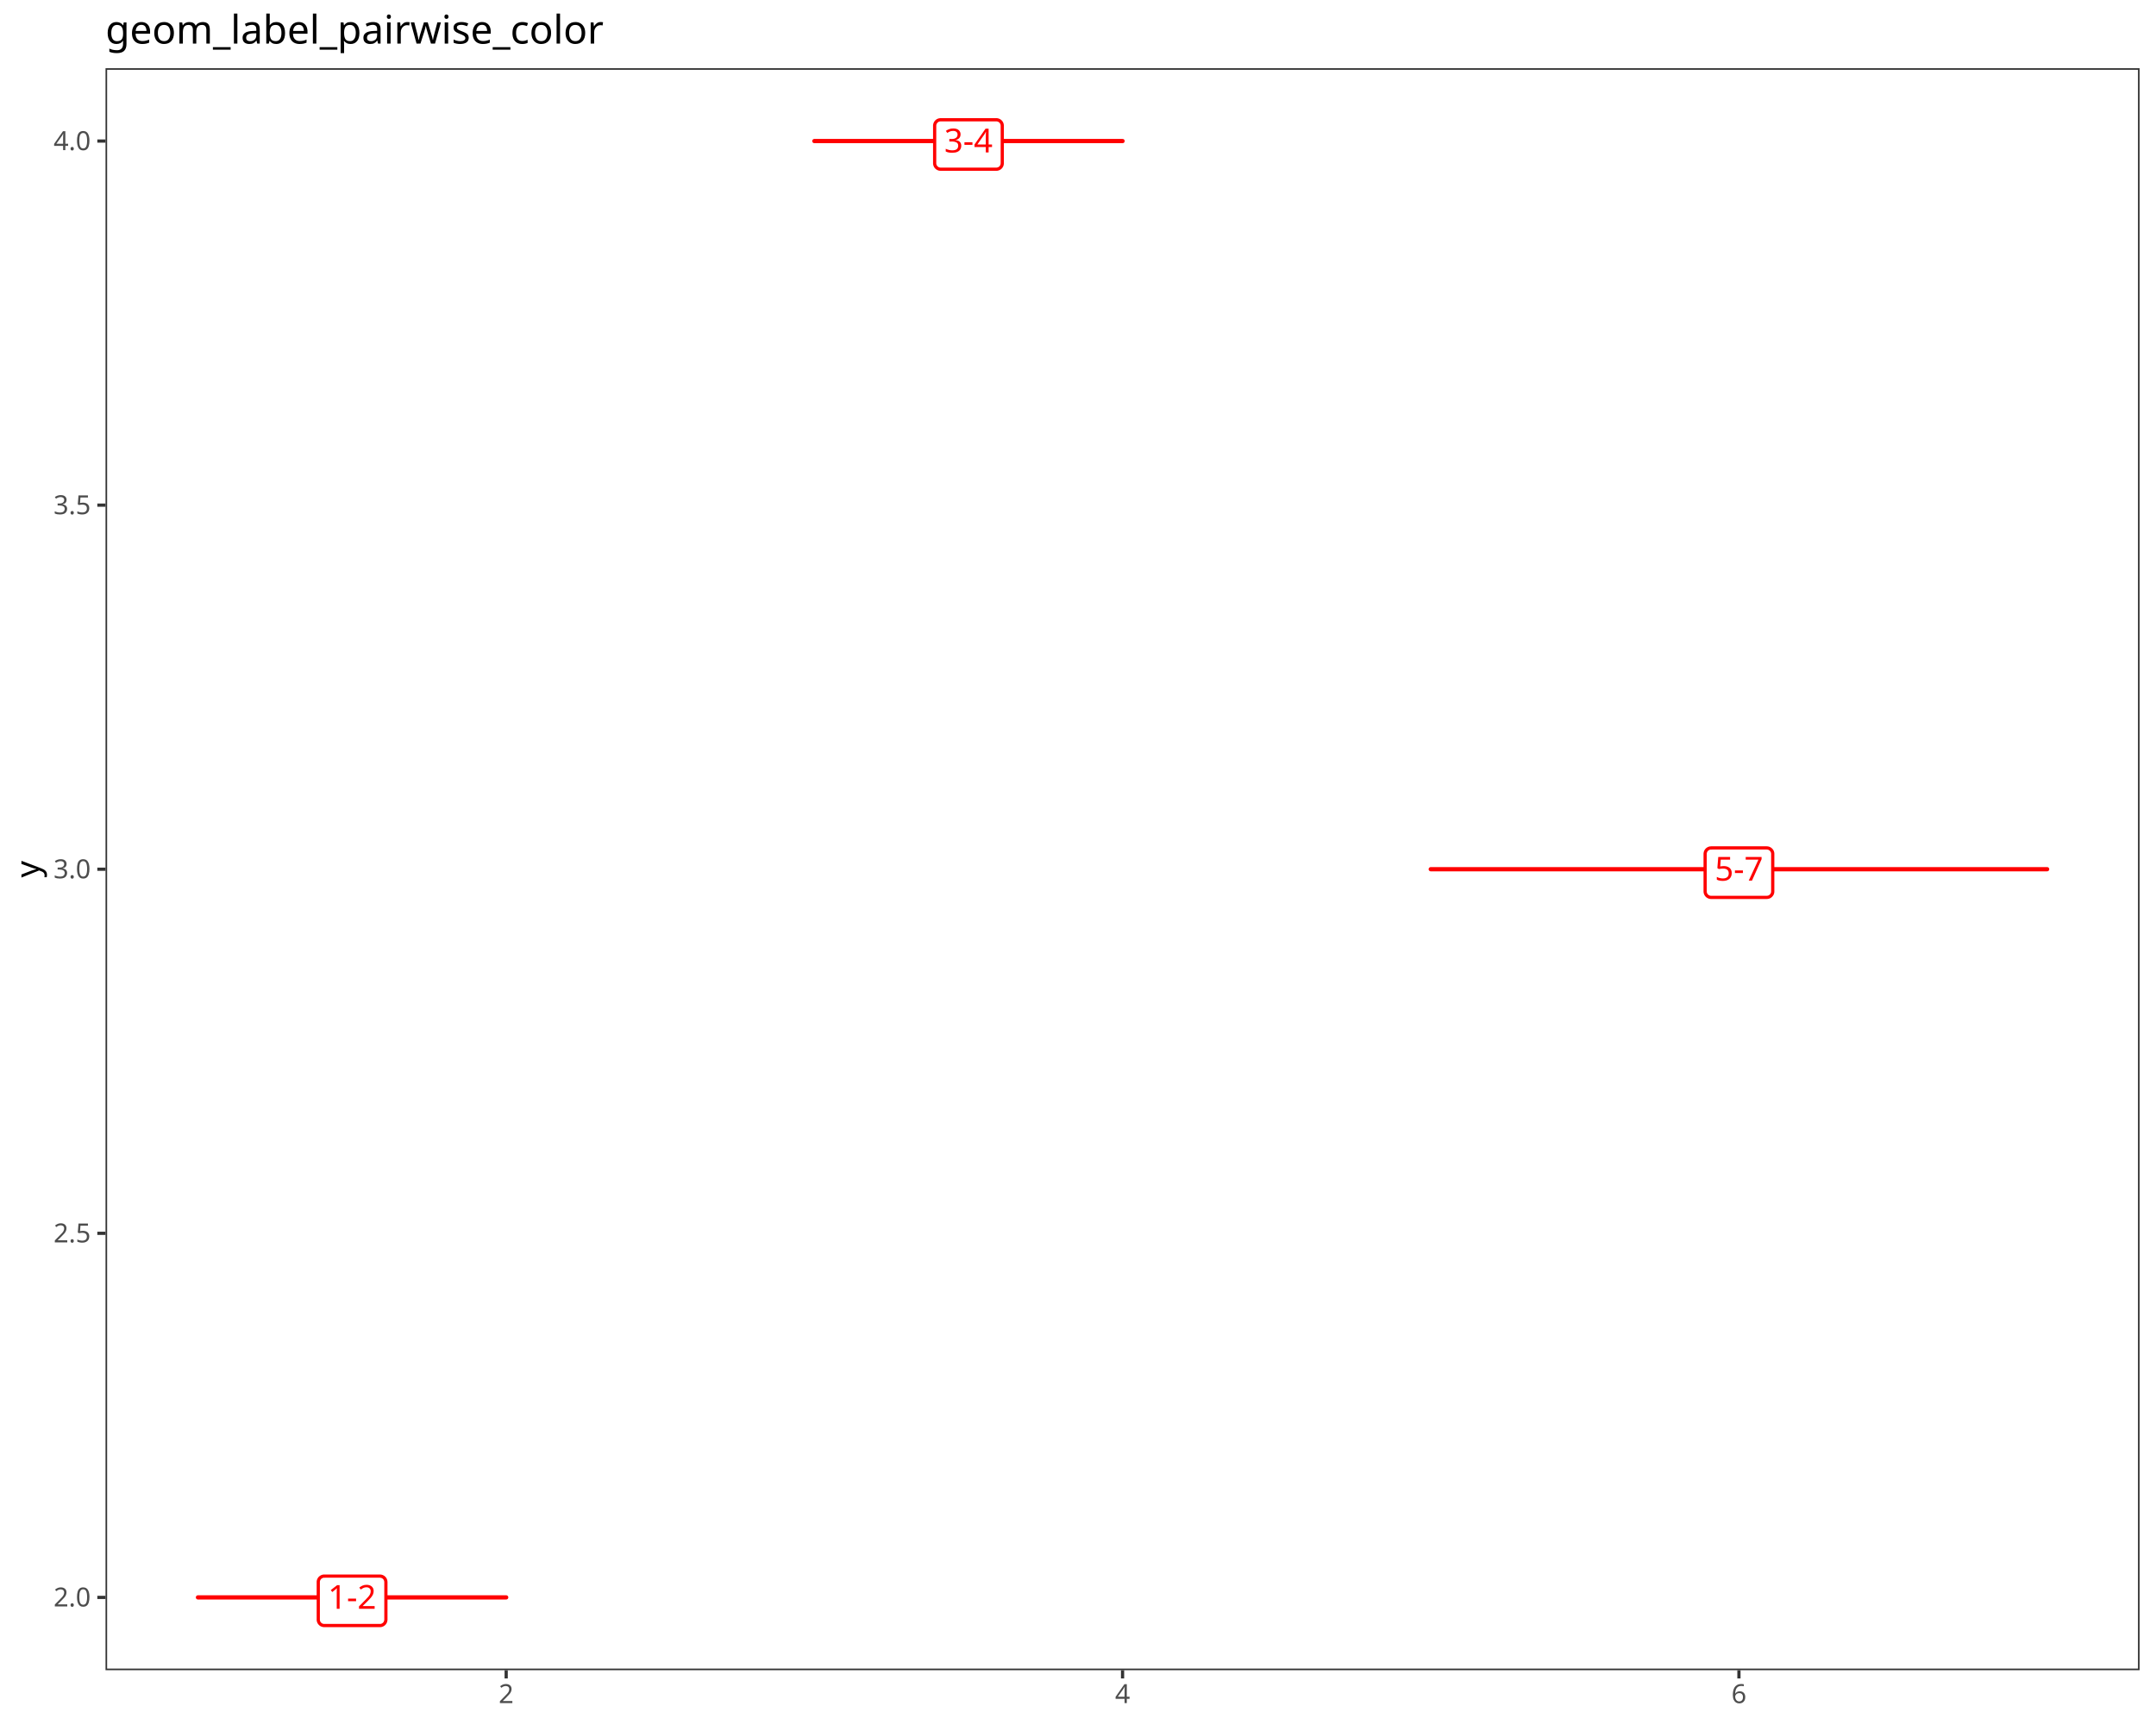
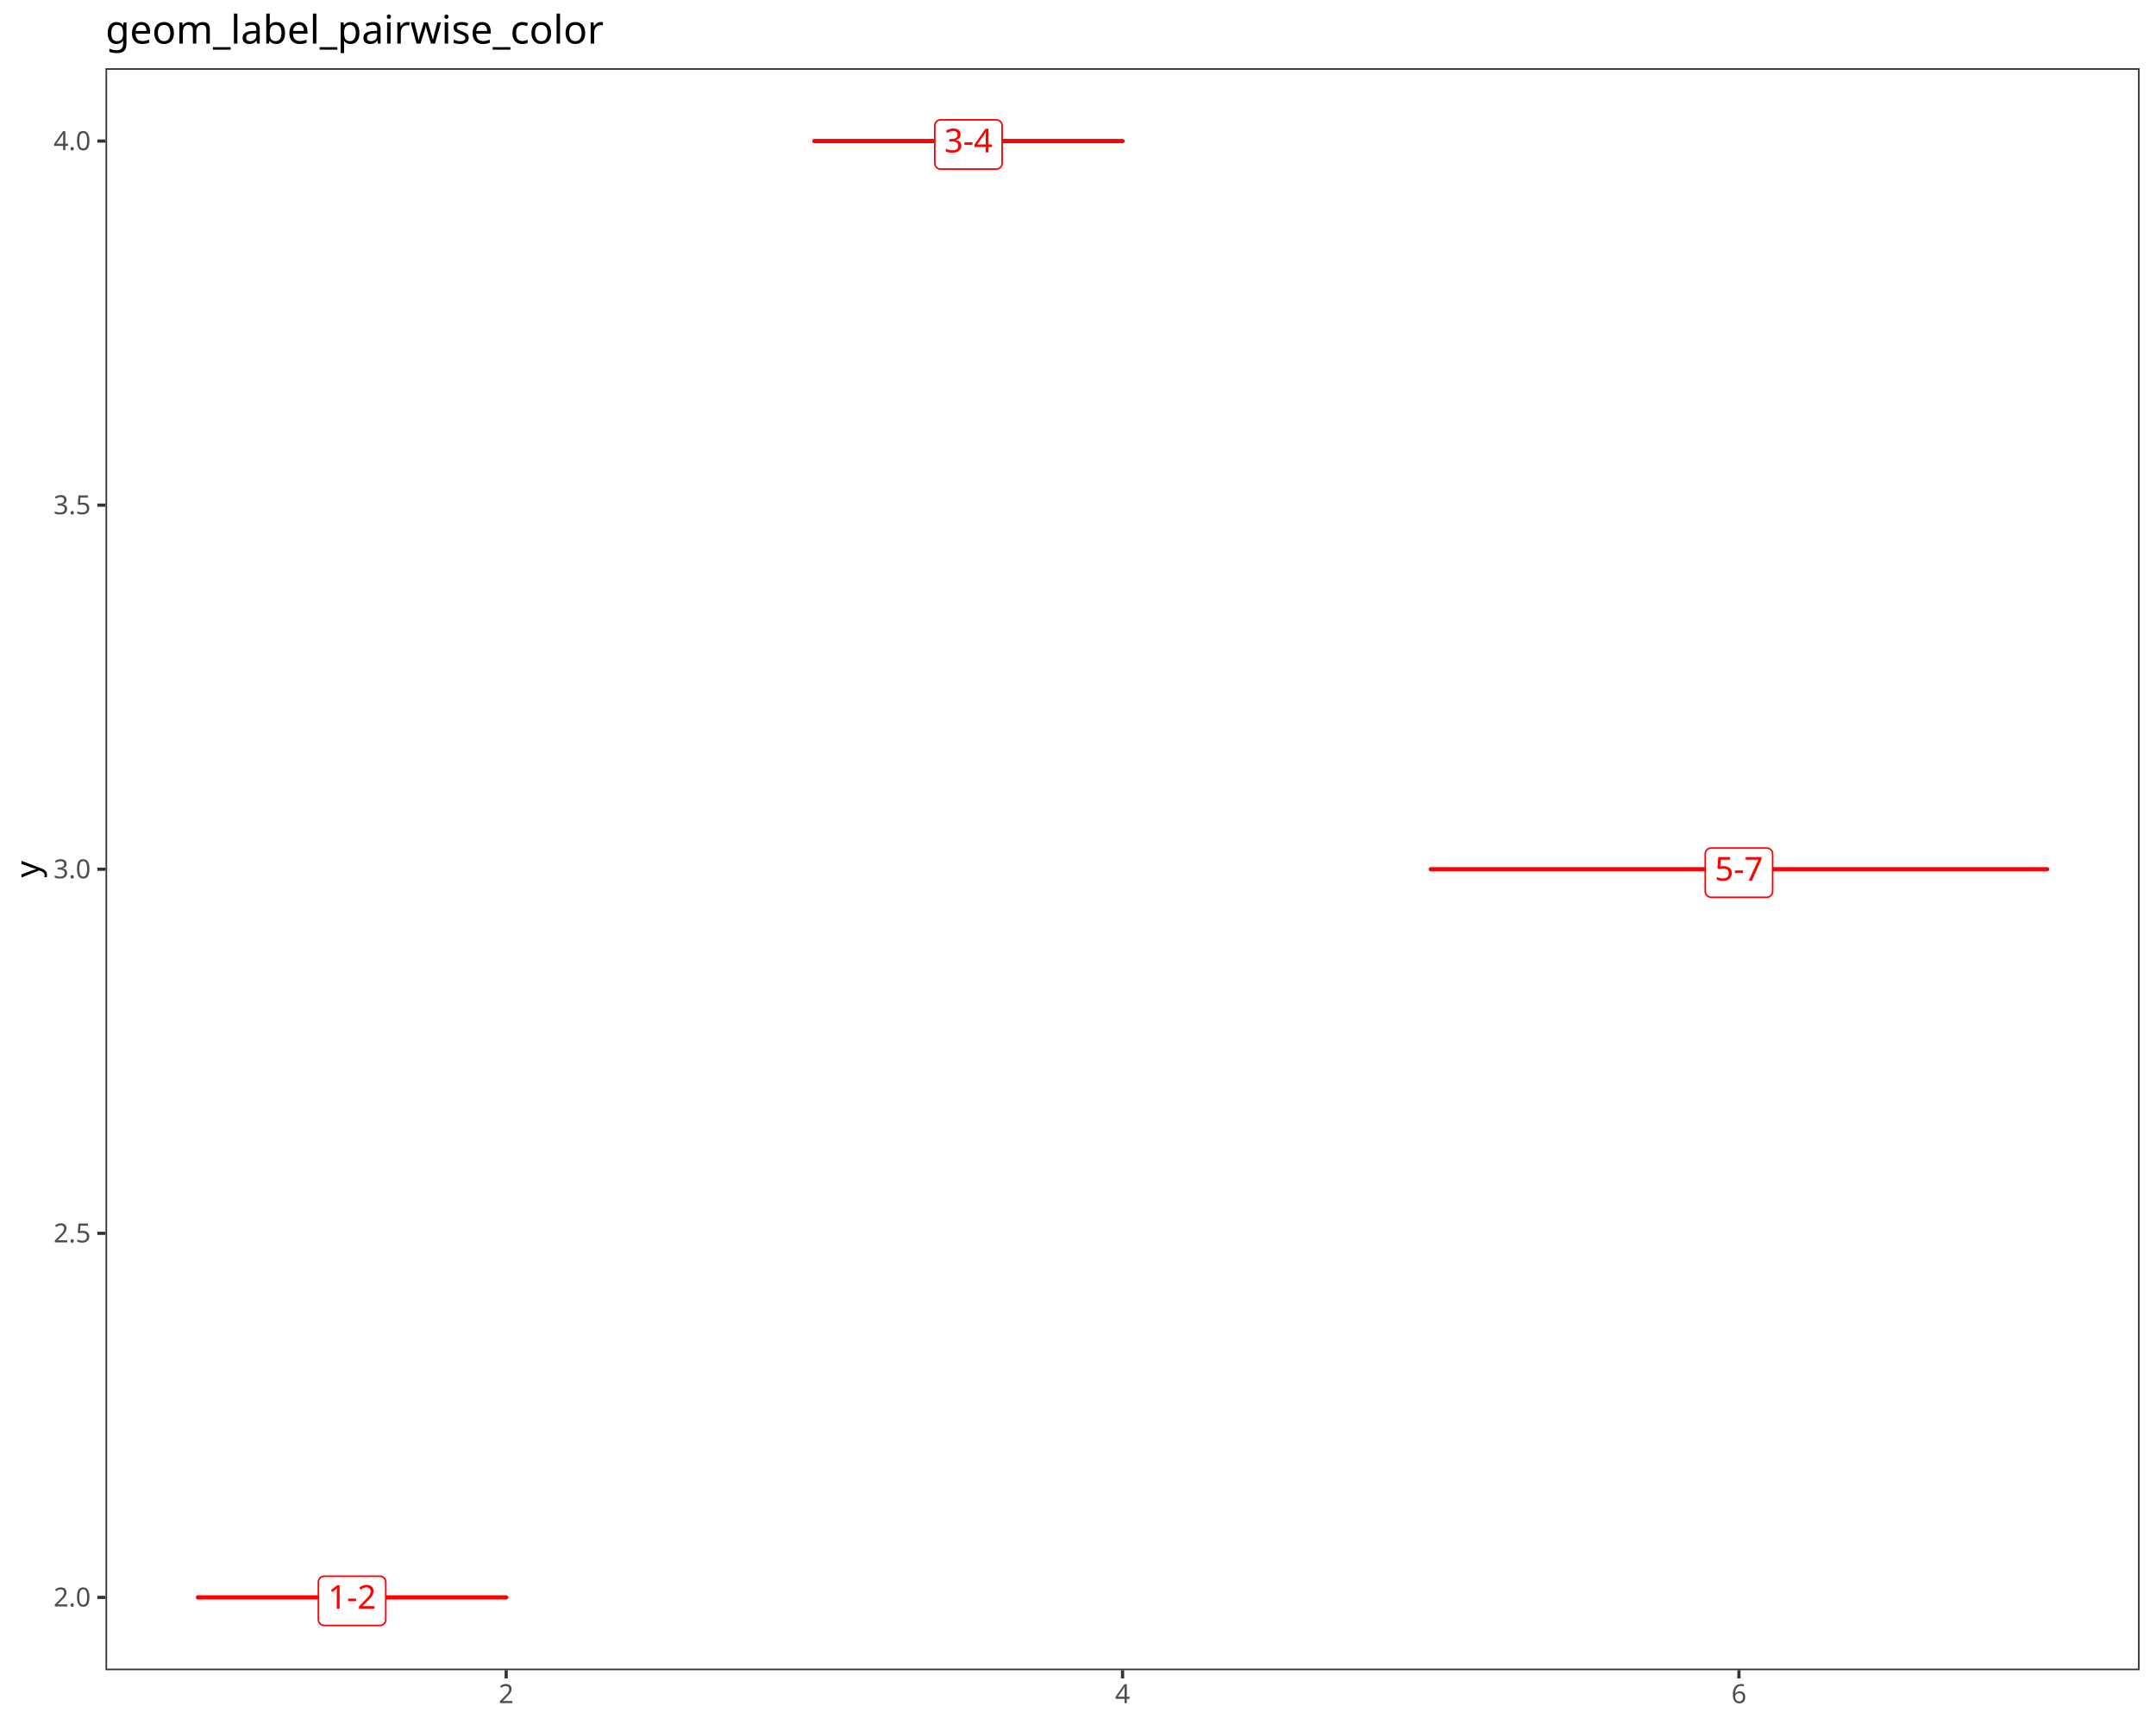
<svg xmlns="http://www.w3.org/2000/svg" class="svglite" data-engine-version="2.0" width="720.00pt" height="576.00pt" viewBox="0 0 720.00 576.00">
  <defs>
    <style type="text/css">
    .svglite line, .svglite polyline, .svglite polygon, .svglite path, .svglite rect, .svglite circle {
      fill: none;
      stroke: #000000;
      stroke-linecap: round;
      stroke-linejoin: round;
      stroke-miterlimit: 10.00;
    }
  </style>
  </defs>
  <rect width="100%" height="100%" style="stroke: none; fill: #FFFFFF;" />
  <defs>
    <clipPath id="cpMC4wMHw3MjAuMDB8MC4wMHw1NzYuMDA=">
      <rect x="0.00" y="0.00" width="720.00" height="576.00" />
    </clipPath>
  </defs>
  <g clip-path="url(#cpMC4wMHw3MjAuMDB8MC4wMHw1NzYuMDA=)">
    <rect x="0.00" y="0.00" width="720.00" height="576.00" style="stroke-width: 1.07; stroke: #FFFFFF; fill: #FFFFFF;" />
  </g>
  <defs>
    <clipPath id="cpMzUuMjR8NzE0LjUyfDIyLjc4fDU1Ny43MQ==">
      <rect x="35.24" y="22.78" width="679.28" height="534.92" />
    </clipPath>
  </defs>
  <g clip-path="url(#cpMzUuMjR8NzE0LjUyfDIyLjc4fDU1Ny43MQ==)">
    <rect x="35.24" y="22.78" width="679.28" height="534.92" style="stroke-width: 1.07; stroke: none; fill: #FFFFFF;" />
    <line x1="66.11" y1="533.39" x2="169.04" y2="533.39" style="stroke-width: 1.42; stroke: #FF0000;" />
-     <polygon points="108.27,542.79 126.88,542.79 126.80,542.79 127.12,542.78 127.43,542.72 127.73,542.60 128.01,542.44 128.26,542.24 128.47,542.00 128.64,541.73 128.76,541.44 128.84,541.13 128.87,540.81 128.87,540.81 128.87,528.27 128.87,528.27 128.84,527.95 128.76,527.64 128.64,527.34 128.47,527.07 128.26,526.83 128.01,526.63 127.73,526.47 127.43,526.36 127.12,526.30 126.88,526.28 108.27,526.28 108.51,526.30 108.19,526.28 107.87,526.32 107.57,526.41 107.28,526.55 107.02,526.73 106.78,526.95 106.59,527.21 106.44,527.49 106.34,527.79 106.29,528.11 106.29,528.27 106.29,540.81 106.29,540.65 106.29,540.97 106.34,541.28 106.44,541.59 106.59,541.87 106.78,542.12 107.02,542.35 107.28,542.53 107.57,542.66 107.87,542.75 108.19,542.79 " style="stroke-width: 1.07; stroke: #FF0000; fill: #FFFFFF;" />
-     <text x="117.58" y="537.19" text-anchor="middle" style="font-size: 11.04px; fill: #FF0000; font-family: sans;" textLength="15.96px" lengthAdjust="spacingAndGlyphs">1-2</text>
+     <polygon points="108.31,542.76 126.85,542.76 126.77,542.76 127.08,542.75 127.40,542.68 127.69,542.57 127.97,542.41 128.22,542.21 128.43,541.97 128.60,541.70 128.72,541.41 128.80,541.10 128.83,540.78 128.83,540.78 128.83,528.29 128.83,528.29 128.80,527.97 128.72,527.66 128.60,527.37 128.43,527.10 128.22,526.86 127.97,526.66 127.69,526.50 127.40,526.38 127.08,526.32 126.85,526.31 108.31,526.31 108.54,526.32 108.23,526.31 107.91,526.35 107.60,526.43 107.32,526.57 107.05,526.75 106.82,526.97 106.63,527.23 106.48,527.51 106.38,527.81 106.33,528.13 106.33,528.29 106.33,540.78 106.33,540.62 106.33,540.94 106.38,541.25 106.48,541.56 106.63,541.84 106.82,542.09 107.05,542.31 107.32,542.49 107.60,542.63 107.91,542.72 108.23,542.76 " style="stroke-width: 0.53; stroke: #FF0000; fill: #FFFFFF;" />
+     <text x="117.58" y="537.18" text-anchor="middle" style="font-size: 11.00px; fill: #FF0000; font-family: sans;" textLength="15.90px" lengthAdjust="spacingAndGlyphs">1-2</text>
    <line x1="271.96" y1="47.10" x2="374.88" y2="47.10" style="stroke-width: 1.42; stroke: #FF0000;" />
-     <polygon points="314.12,56.50 332.72,56.50 332.64,56.50 332.96,56.49 333.27,56.42 333.57,56.31 333.85,56.15 334.10,55.95 334.31,55.71 334.48,55.44 334.61,55.14 334.68,54.83 334.71,54.51 334.71,54.51 334.71,41.97 334.71,41.97 334.68,41.66 334.61,41.35 334.48,41.05 334.31,40.78 334.10,40.54 333.85,40.34 333.57,40.18 333.27,40.07 332.96,40.00 332.72,39.99 314.12,39.99 314.36,40.00 314.04,39.99 313.72,40.03 313.41,40.12 313.12,40.25 312.86,40.44 312.63,40.66 312.44,40.91 312.29,41.20 312.19,41.50 312.13,41.81 312.13,41.97 312.13,54.51 312.13,54.35 312.13,54.67 312.19,54.99 312.29,55.29 312.44,55.58 312.63,55.83 312.86,56.05 313.12,56.23 313.41,56.37 313.72,56.46 314.04,56.50 " style="stroke-width: 1.07; stroke: #FF0000; fill: #FFFFFF;" />
-     <text x="323.42" y="50.90" text-anchor="middle" style="font-size: 11.04px; fill: #FF0000; font-family: sans;" textLength="15.96px" lengthAdjust="spacingAndGlyphs">3-4</text>
+     <polygon points="314.15,56.47 332.69,56.47 332.61,56.47 332.93,56.45 333.24,56.39 333.54,56.28 333.81,56.12 334.06,55.91 334.27,55.68 334.44,55.41 334.57,55.11 334.64,54.80 334.67,54.49 334.67,54.49 334.67,41.99 334.67,41.99 334.64,41.68 334.57,41.37 334.44,41.07 334.27,40.80 334.06,40.57 333.81,40.36 333.54,40.20 333.24,40.09 332.93,40.03 332.69,40.01 314.15,40.01 314.39,40.03 314.07,40.01 313.75,40.05 313.45,40.14 313.16,40.28 312.90,40.46 312.67,40.68 312.48,40.93 312.33,41.22 312.23,41.52 312.18,41.83 312.17,41.99 312.17,54.49 312.18,54.33 312.18,54.65 312.23,54.96 312.33,55.26 312.48,55.55 312.67,55.80 312.90,56.02 313.16,56.20 313.45,56.34 313.75,56.43 314.07,56.47 " style="stroke-width: 0.53; stroke: #FF0000; fill: #FFFFFF;" />
+     <text x="323.42" y="50.88" text-anchor="middle" style="font-size: 11.00px; fill: #FF0000; font-family: sans;" textLength="15.90px" lengthAdjust="spacingAndGlyphs">3-4</text>
    <line x1="477.80" y1="290.24" x2="683.64" y2="290.24" style="stroke-width: 1.42; stroke: #FF0000;" />
-     <polygon points="571.42,299.65 590.03,299.65 589.95,299.65 590.27,299.63 590.58,299.57 590.88,299.46 591.15,299.30 591.40,299.09 591.61,298.85 591.79,298.58 591.91,298.29 591.99,297.98 592.01,297.66 592.01,297.66 592.01,285.12 592.01,285.12 591.99,284.80 591.91,284.49 591.79,284.20 591.61,283.93 591.40,283.69 591.15,283.49 590.88,283.33 590.58,283.21 590.27,283.15 590.03,283.13 571.42,283.13 571.66,283.15 571.34,283.14 571.02,283.17 570.71,283.26 570.43,283.40 570.16,283.58 569.93,283.80 569.74,284.06 569.59,284.34 569.49,284.65 569.44,284.96 569.43,285.12 569.43,297.66 569.44,297.50 569.44,297.82 569.49,298.14 569.59,298.44 569.74,298.72 569.93,298.98 570.16,299.20 570.43,299.38 570.71,299.52 571.02,299.61 571.34,299.65 " style="stroke-width: 1.07; stroke: #FF0000; fill: #FFFFFF;" />
-     <text x="580.72" y="294.04" text-anchor="middle" style="font-size: 11.04px; fill: #FF0000; font-family: sans;" textLength="15.96px" lengthAdjust="spacingAndGlyphs">5-7</text>
+     <polygon points="571.45,299.61 589.99,299.61 589.91,299.61 590.23,299.60 590.54,299.54 590.84,299.42 591.12,299.26 591.36,299.06 591.58,298.82 591.75,298.55 591.87,298.26 591.95,297.95 591.97,297.63 591.97,297.63 591.97,285.14 591.97,285.14 591.95,284.82 591.87,284.51 591.75,284.22 591.58,283.95 591.36,283.71 591.12,283.51 590.84,283.35 590.54,283.24 590.23,283.17 589.99,283.16 571.45,283.16 571.69,283.17 571.37,283.16 571.06,283.20 570.75,283.29 570.46,283.42 570.20,283.61 569.97,283.83 569.78,284.08 569.63,284.36 569.53,284.67 569.48,284.98 569.47,285.14 569.47,297.63 569.48,297.47 569.48,297.79 569.53,298.11 569.63,298.41 569.78,298.69 569.97,298.95 570.20,299.17 570.46,299.35 570.75,299.48 571.06,299.57 571.37,299.61 " style="stroke-width: 0.53; stroke: #FF0000; fill: #FFFFFF;" />
+     <text x="580.72" y="294.03" text-anchor="middle" style="font-size: 11.00px; fill: #FF0000; font-family: sans;" textLength="15.90px" lengthAdjust="spacingAndGlyphs">5-7</text>
    <rect x="35.24" y="22.78" width="679.28" height="534.92" style="stroke-width: 1.07; stroke: #333333;" />
  </g>
  <g clip-path="url(#cpMC4wMHw3MjAuMDB8MC4wMHw1NzYuMDA=)">
    <text x="30.31" y="536.42" text-anchor="end" style="font-size: 8.80px; fill: #4D4D4D; font-family: sans;" textLength="12.23px" lengthAdjust="spacingAndGlyphs">2.0</text>
    <text x="30.31" y="414.85" text-anchor="end" style="font-size: 8.80px; fill: #4D4D4D; font-family: sans;" textLength="12.23px" lengthAdjust="spacingAndGlyphs">2.5</text>
    <text x="30.31" y="293.27" text-anchor="end" style="font-size: 8.80px; fill: #4D4D4D; font-family: sans;" textLength="12.23px" lengthAdjust="spacingAndGlyphs">3.0</text>
    <text x="30.31" y="171.70" text-anchor="end" style="font-size: 8.80px; fill: #4D4D4D; font-family: sans;" textLength="12.23px" lengthAdjust="spacingAndGlyphs">3.5</text>
    <text x="30.31" y="50.13" text-anchor="end" style="font-size: 8.80px; fill: #4D4D4D; font-family: sans;" textLength="12.23px" lengthAdjust="spacingAndGlyphs">4.0</text>
    <polyline points="32.50,533.39 35.24,533.39 " style="stroke-width: 1.07; stroke: #333333; stroke-linecap: butt;" />
    <polyline points="32.50,411.82 35.24,411.82 " style="stroke-width: 1.07; stroke: #333333; stroke-linecap: butt;" />
    <polyline points="32.50,290.24 35.24,290.24 " style="stroke-width: 1.07; stroke: #333333; stroke-linecap: butt;" />
    <polyline points="32.50,168.67 35.24,168.67 " style="stroke-width: 1.07; stroke: #333333; stroke-linecap: butt;" />
    <polyline points="32.50,47.10 35.24,47.10 " style="stroke-width: 1.07; stroke: #333333; stroke-linecap: butt;" />
    <polyline points="169.04,560.45 169.04,557.71 " style="stroke-width: 1.07; stroke: #333333; stroke-linecap: butt;" />
    <polyline points="374.88,560.45 374.88,557.71 " style="stroke-width: 1.07; stroke: #333333; stroke-linecap: butt;" />
    <polyline points="580.72,560.45 580.72,557.71 " style="stroke-width: 1.07; stroke: #333333; stroke-linecap: butt;" />
    <text x="169.04" y="568.69" text-anchor="middle" style="font-size: 8.80px; fill: #4D4D4D; font-family: sans;" textLength="4.89px" lengthAdjust="spacingAndGlyphs">2</text>
    <text x="374.88" y="568.69" text-anchor="middle" style="font-size: 8.80px; fill: #4D4D4D; font-family: sans;" textLength="4.89px" lengthAdjust="spacingAndGlyphs">4</text>
    <text x="580.72" y="568.69" text-anchor="middle" style="font-size: 8.80px; fill: #4D4D4D; font-family: sans;" textLength="4.89px" lengthAdjust="spacingAndGlyphs">6</text>
    <text transform="translate(13.05,290.24) rotate(-90)" text-anchor="middle" style="font-size: 11.00px; font-family: sans;" textLength="5.50px" lengthAdjust="spacingAndGlyphs">y</text>
    <text x="35.24" y="14.56" style="font-size: 13.20px; font-family: sans;" textLength="159.98px" lengthAdjust="spacingAndGlyphs">geom_label_pairwise_color</text>
  </g>
</svg>
